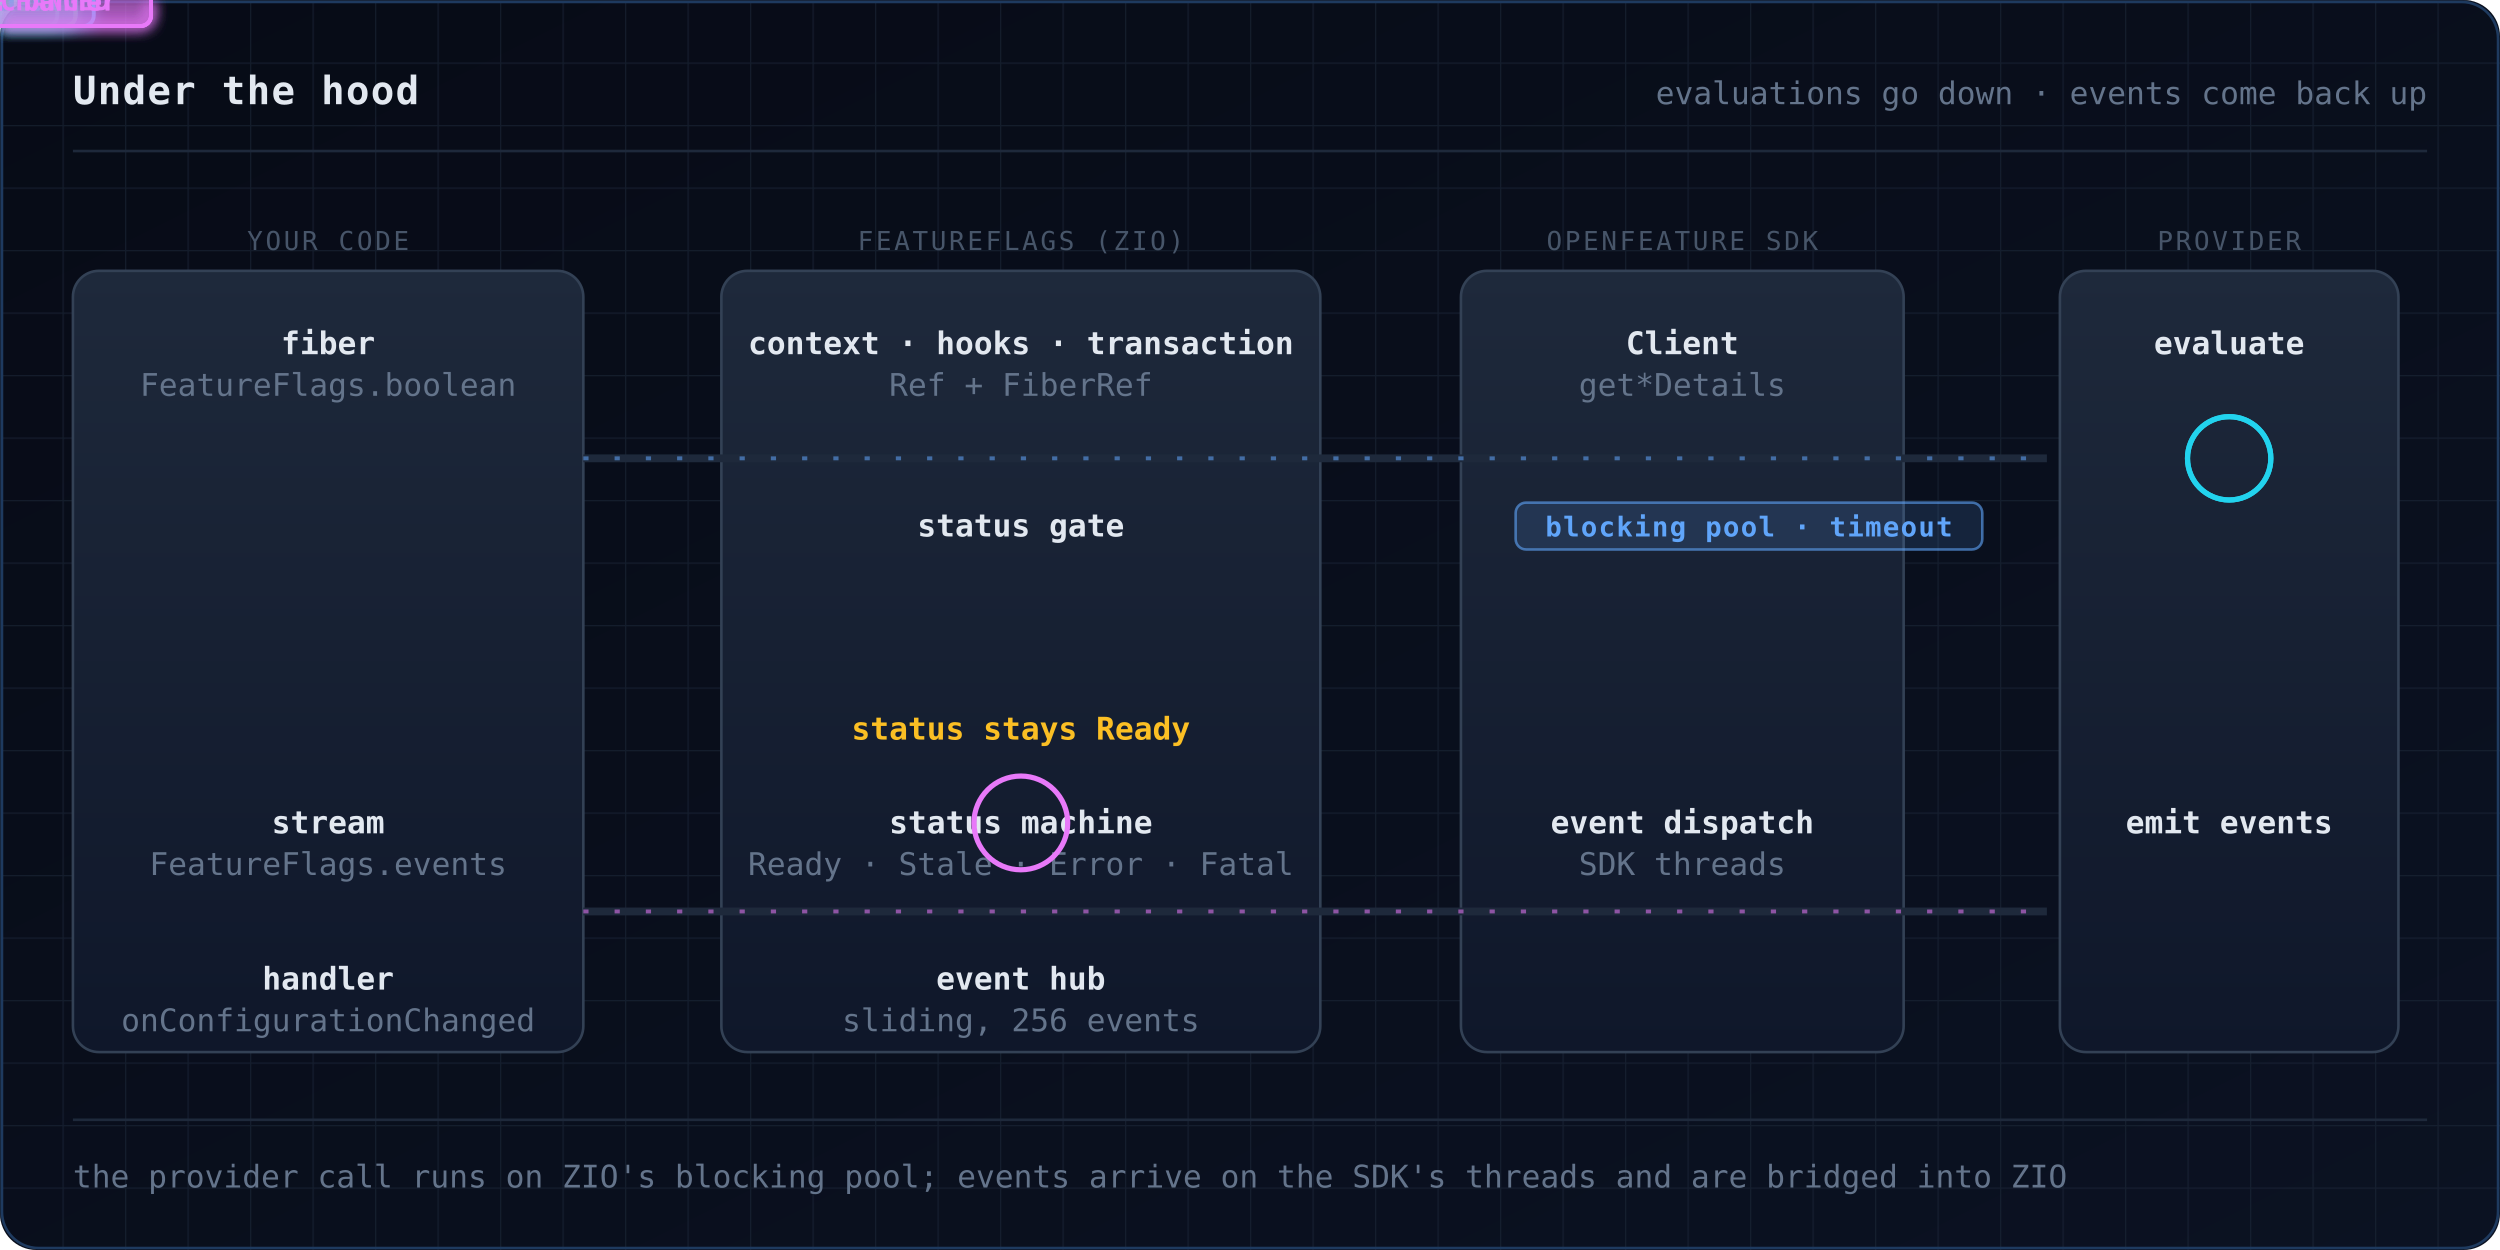
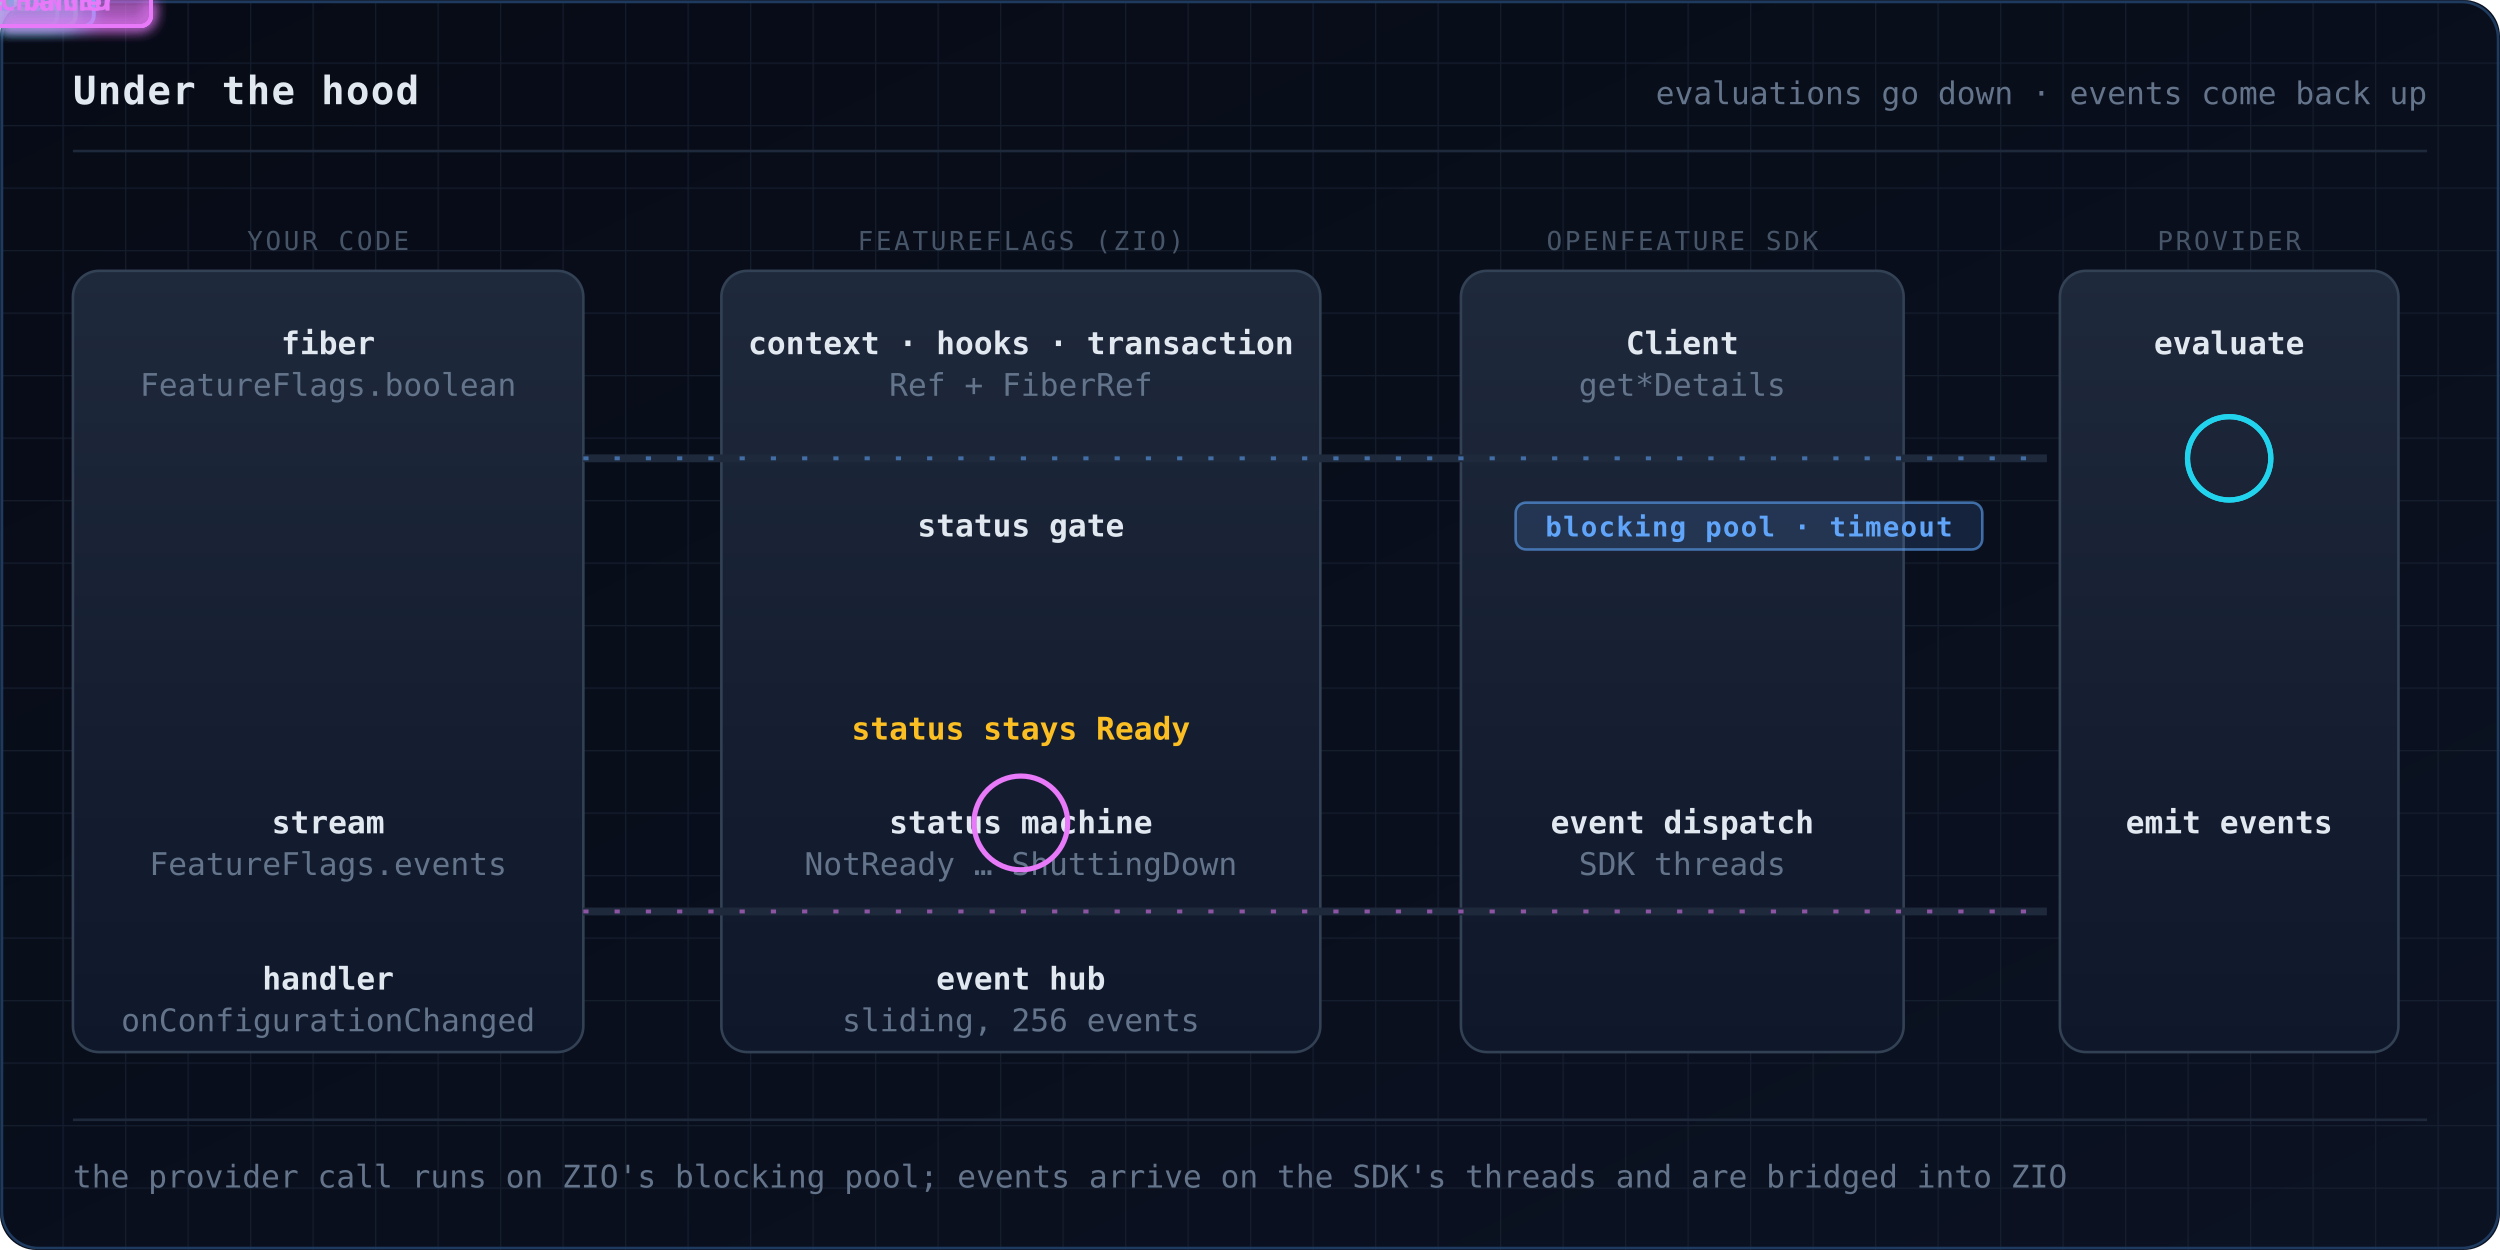
<svg xmlns="http://www.w3.org/2000/svg" viewBox="0 0 960 480" width="960" height="480" role="img" aria-label="Evaluations start on your fiber, pass through FeatureFlags (context, hooks, transaction, status gate) and call the OpenFeature client on ZIO's blocking pool, which asks the provider. Provider events arrive on the SDK's own threads; FeatureFlags bridges them into ZIO, updates the provider status and publishes them on an event hub that feeds the events stream and the registered handlers.">
  <defs>
    <filter id="glow" x="-50%" y="-50%" width="200%" height="200%">
      <feGaussianBlur stdDeviation="2.5" result="blur" />
      <feMerge>
        <feMergeNode in="blur" />
        <feMergeNode in="SourceGraphic" />
      </feMerge>
    </filter>
    <pattern id="grid" width="24" height="24" patternUnits="userSpaceOnUse">
      <path d="M24 0H0V24" fill="none" stroke="#1e293b" stroke-width="1" />
    </pattern>
    <linearGradient id="bg" x1="0" y1="0" x2="1" y2="1">
      <stop offset="0" stop-color="#070b16" />
      <stop offset="1" stop-color="#0b1222" />
    </linearGradient>
    <linearGradient id="panel" x1="0" y1="0" x2="0" y2="1">
      <stop offset="0" stop-color="#1e293b" />
      <stop offset="1" stop-color="#0f172a" />
    </linearGradient>
  </defs>
  <style>
  text { font-family: ui-monospace, SFMono-Regular, Menlo, Consolas, monospace; }
  .title { font-size: 15px; font-weight: 700; fill: #e2e8f0; letter-spacing: .5px; }
  .hud { font-size: 12px; fill: #64748b; }
  .key { font-size: 15px; font-weight: 700; fill: #e2e8f0; }
  .mode { font-size: 12px; }
  .tiny { font-size: 10px; fill: #475569; letter-spacing: 1px; }
  .tag { font-size: 12px; font-weight: 700; }
  .chip { font-size: 10px; font-weight: 700; }
  .badge { font-size: 10.5px; font-weight: 700; letter-spacing: .5px; }
  .log { font-size: 13px; }
  .big { font-size: 14px; font-weight: 700; fill: #e2e8f0; }
  .bracket { fill: none; stroke: #334155; stroke-width: 1.5; }
  .rail { stroke: #1e293b; stroke-width: 3; }
  .flow { stroke-width: 1.5; stroke-dasharray: 2 10; stroke-opacity: .55; animation: flow 1s linear infinite; }
  .shuttle { fill: #0b1222; stroke-width: 1.6; }
  .pulse { transform-box: fill-box; transform-origin: center; }
  .arrow { fill: none; stroke-width: 1.6; }
  @keyframes flow { to { stroke-dashoffset: -12; } }
  @keyframes k1{0.000%{transform:translate(126.0px,176.0px);opacity:0}2.500%{transform:translate(126.0px,176.0px);opacity:0}4.167%{transform:translate(126.0px,176.0px);opacity:1.0}9.167%{transform:translate(392.0px,176.0px);opacity:1.0}11.250%{transform:translate(392.0px,176.0px);opacity:1.0}16.250%{transform:translate(646.0px,176.0px);opacity:1.0}18.333%{transform:translate(646.0px,176.0px);opacity:1.0}23.333%{transform:translate(856.0px,176.0px);opacity:1.0}25.417%{transform:translate(856.0px,176.0px);opacity:1.0}26.250%{transform:translate(856.0px,176.0px);opacity:0}100.000%{transform:translate(856.0px,176.0px);opacity:0}}@keyframes k2{0.000%{opacity:0;transform:scale(0.4)}23.750%{opacity:0;transform:scale(0.4)}24.167%{opacity:0.9;transform:scale(0.4)}29.583%{opacity:0;transform:scale(2.2)}100.000%{opacity:0;transform:scale(2.2)}}@keyframes k3{0.000%{transform:translate(856.0px,176.0px);opacity:0}25.417%{transform:translate(856.0px,176.0px);opacity:0}26.250%{transform:translate(856.0px,176.0px);opacity:1.0}30.417%{transform:translate(646.0px,176.0px);opacity:1.0}32.083%{transform:translate(646.0px,176.0px);opacity:1.0}36.250%{transform:translate(392.0px,176.0px);opacity:1.0}37.917%{transform:translate(392.0px,176.0px);opacity:1.0}42.083%{transform:translate(126.0px,176.0px);opacity:1.0}43.750%{transform:translate(126.0px,176.0px);opacity:1.0}47.083%{transform:translate(126.0px,176.0px);opacity:0}100.000%{transform:translate(126.0px,176.0px);opacity:0}}@keyframes k4{0.000%{transform:translate(126.0px,176.0px);opacity:0}48.333%{transform:translate(126.0px,176.0px);opacity:0}50.000%{transform:translate(126.0px,176.0px);opacity:1.0}55.000%{transform:translate(392.0px,176.0px);opacity:1.0}57.083%{transform:translate(392.0px,176.0px);opacity:1.0}62.083%{transform:translate(646.0px,176.0px);opacity:1.0}64.167%{transform:translate(646.0px,176.0px);opacity:1.0}69.167%{transform:translate(856.0px,176.0px);opacity:1.0}71.250%{transform:translate(856.0px,176.0px);opacity:1.0}72.083%{transform:translate(856.0px,176.0px);opacity:0}100.000%{transform:translate(856.0px,176.0px);opacity:0}}@keyframes k5{0.000%{opacity:0;transform:scale(0.4)}69.583%{opacity:0;transform:scale(0.4)}70.000%{opacity:0.9;transform:scale(0.4)}75.417%{opacity:0;transform:scale(2.2)}100.000%{opacity:0;transform:scale(2.2)}}@keyframes k6{0.000%{transform:translate(856.0px,176.0px);opacity:0}71.250%{transform:translate(856.0px,176.0px);opacity:0}72.083%{transform:translate(856.0px,176.0px);opacity:1.0}76.250%{transform:translate(646.0px,176.0px);opacity:1.0}77.917%{transform:translate(646.0px,176.0px);opacity:1.0}82.083%{transform:translate(392.0px,176.0px);opacity:1.0}83.750%{transform:translate(392.0px,176.0px);opacity:1.0}87.917%{transform:translate(126.0px,176.0px);opacity:1.0}89.583%{transform:translate(126.0px,176.0px);opacity:1.0}92.917%{transform:translate(126.0px,176.0px);opacity:0}100.000%{transform:translate(126.0px,176.0px);opacity:0}}@keyframes k7{0.000%{transform:translate(856.0px,350.0px);opacity:0}26.667%{transform:translate(856.0px,350.0px);opacity:0}28.333%{transform:translate(856.0px,350.0px);opacity:1.0}34.167%{transform:translate(646.0px,350.0px);opacity:1.0}36.667%{transform:translate(646.0px,350.0px);opacity:1.0}42.500%{transform:translate(392.0px,350.0px);opacity:1.0}45.833%{transform:translate(392.0px,350.0px);opacity:1.0}46.250%{transform:translate(392.0px,350.0px);opacity:0}100.000%{transform:translate(392.0px,350.0px);opacity:0}}@keyframes k8{0.000%{opacity:0;transform:scale(0.4)}42.500%{opacity:0;transform:scale(0.4)}42.917%{opacity:0.9;transform:scale(0.4)}48.333%{opacity:0;transform:scale(2.2)}100.000%{opacity:0;transform:scale(2.2)}}@keyframes k9{0.000%{transform:translate(392.0px,350.0px);opacity:0}45.833%{transform:translate(392.0px,350.0px);opacity:0}46.667%{transform:translate(332.0px,350.0px);opacity:1.0}53.333%{transform:translate(126.0px,296.0px);opacity:1.0}65.000%{transform:translate(126.0px,296.0px);opacity:1.0}66.667%{transform:translate(126.0px,296.0px);opacity:0}100.000%{transform:translate(126.0px,296.0px);opacity:0}}@keyframes k10{0.000%{transform:translate(392.0px,350.0px);opacity:0}45.833%{transform:translate(392.0px,350.0px);opacity:0}46.667%{transform:translate(332.0px,350.0px);opacity:1.0}53.333%{transform:translate(126.0px,356.0px);opacity:1.0}65.000%{transform:translate(126.0px,356.0px);opacity:1.0}66.667%{transform:translate(126.0px,356.0px);opacity:0}100.000%{transform:translate(126.0px,356.0px);opacity:0}}@keyframes k11{0.000%{opacity:0}42.500%{opacity:0}43.750%{opacity:1}60.417%{opacity:1}61.667%{opacity:0}100.000%{opacity:0}}
</style>
  <rect width="960" height="480" rx="14" fill="url(#bg)" />
  <rect width="960" height="480" rx="14" fill="url(#grid)" opacity=".55" />
  <rect x=".75" y=".75" width="958.5" height="478.5" rx="14" fill="none" stroke="#1e3a5f" />
  <text x="28" y="40" class="title">Under the hood</text>
  <text x="932" y="40" class="hud" text-anchor="end">evaluations go down · events come back up</text>
  <line x1="28" y1="58" x2="932" y2="58" stroke="#1e293b" />
  <rect x="28.0" y="104" width="196" height="300" rx="10" fill="url(#panel)" stroke="#334155" />
  <text x="126" y="96" class="tiny" text-anchor="middle">YOUR CODE</text>
  <text x="126" y="136" class="tag" text-anchor="middle" fill="#e2e8f0">fiber</text>
  <text x="126" y="152" class="hud" text-anchor="middle">FeatureFlags.boolean</text>
  <text x="126" y="320" class="tag" text-anchor="middle" fill="#e2e8f0">stream</text>
  <text x="126" y="336" class="hud" text-anchor="middle">FeatureFlags.events</text>
  <text x="126" y="380" class="tag" text-anchor="middle" fill="#e2e8f0">handler</text>
  <text x="126" y="396" class="hud" text-anchor="middle">onConfigurationChanged</text>
  <rect x="277.0" y="104" width="230" height="300" rx="10" fill="url(#panel)" stroke="#334155" />
  <text x="392" y="96" class="tiny" text-anchor="middle">FEATUREFLAGS (ZIO)</text>
  <text x="392" y="136" class="tag" text-anchor="middle" fill="#e2e8f0">context · hooks · transaction</text>
  <text x="392" y="152" class="hud" text-anchor="middle">Ref + FiberRef</text>
  <text x="392" y="206" class="tag" text-anchor="middle" fill="#e2e8f0">status gate</text>
  <text x="392" y="320" class="tag" text-anchor="middle" fill="#e2e8f0">status machine</text>
-   <text x="392" y="336" class="hud" text-anchor="middle">Ready · Stale · Error · Fatal</text>
+   <text x="392" y="336" class="hud" text-anchor="middle">NotReady … ShuttingDown</text>
  <text x="392" y="380" class="tag" text-anchor="middle" fill="#e2e8f0">event hub</text>
  <text x="392" y="396" class="hud" text-anchor="middle">sliding, 256 events</text>
  <rect x="561.0" y="104" width="170" height="300" rx="10" fill="url(#panel)" stroke="#334155" />
  <text x="646" y="96" class="tiny" text-anchor="middle">OPENFEATURE SDK</text>
  <text x="646" y="136" class="tag" text-anchor="middle" fill="#e2e8f0">Client</text>
  <text x="646" y="152" class="hud" text-anchor="middle">get*Details</text>
  <text x="646" y="320" class="tag" text-anchor="middle" fill="#e2e8f0">event dispatch</text>
  <text x="646" y="336" class="hud" text-anchor="middle">SDK threads</text>
  <rect x="791.0" y="104" width="130" height="300" rx="10" fill="url(#panel)" stroke="#334155" />
  <text x="856" y="96" class="tiny" text-anchor="middle">PROVIDER</text>
  <text x="856" y="136" class="tag" text-anchor="middle" fill="#e2e8f0">evaluate</text>
  <text x="856" y="320" class="tag" text-anchor="middle" fill="#e2e8f0">emit events</text>
  <line x1="224" y1="176" x2="786" y2="176" class="rail" />
  <line x1="224" y1="176" x2="786" y2="176" class="flow" stroke="#60a5fa" />
  <line x1="224" y1="350" x2="786" y2="350" class="rail" />
  <line x1="224" y1="350" x2="786" y2="350" class="flow" stroke="#e879f9" />
  <g style="">
    <rect x="582" y="193" width="179.2" height="18" rx="4" fill="#60a5fa" fill-opacity="0.14" stroke="#60a5fa" stroke-opacity="0.6" />
    <text x="671.6" y="206" class="badge" text-anchor="middle" fill="#60a5fa">blocking pool · timeout</text>
  </g>
  <g style="animation:k1 12.0s ease-in-out infinite;">
    <rect x="-36.0" y="-10" width="72" height="20" rx="4" fill="#22d3ee" fill-opacity="0.18" stroke="#22d3ee" stroke-width="1.5" filter="url(#glow)" />
    <text x="0" y="4" class="chip" text-anchor="middle" fill="#22d3ee">checkout</text>
  </g>
  <circle cx="856" cy="176" r="16" fill="none" stroke="#22d3ee" stroke-width="2" class="pulse" style="animation:k2 12.0s linear infinite;" />
  <g style="animation:k3 12.0s ease-in-out infinite;">
    <rect x="-22.0" y="-10" width="44" height="20" rx="4" fill="#34d399" fill-opacity="0.18" stroke="#34d399" stroke-width="1.5" filter="url(#glow)" />
    <text x="0" y="4" class="chip" text-anchor="middle" fill="#34d399">true</text>
  </g>
  <g style="animation:k4 12.0s ease-in-out infinite;">
    <rect x="-29.0" y="-10" width="58" height="20" rx="4" fill="#22d3ee" fill-opacity="0.18" stroke="#22d3ee" stroke-width="1.5" filter="url(#glow)" />
    <text x="0" y="4" class="chip" text-anchor="middle" fill="#22d3ee">banner</text>
  </g>
  <circle cx="856" cy="176" r="16" fill="none" stroke="#22d3ee" stroke-width="2" class="pulse" style="animation:k5 12.0s linear infinite;" />
  <g style="animation:k6 12.0s ease-in-out infinite;">
    <rect x="-29.0" y="-10" width="58" height="20" rx="4" fill="#34d399" fill-opacity="0.18" stroke="#34d399" stroke-width="1.5" filter="url(#glow)" />
    <text x="0" y="4" class="chip" text-anchor="middle" fill="#34d399">"sale"</text>
  </g>
  <g style="animation:k7 12.0s ease-in-out infinite;">
    <rect x="-58.0" y="-10" width="116" height="20" rx="4" fill="#e879f9" fill-opacity="0.18" stroke="#e879f9" stroke-width="1.5" filter="url(#glow)" />
    <text x="0" y="4" class="chip" text-anchor="middle" fill="#e879f9">CONFIG_CHANGED</text>
  </g>
  <circle cx="392" cy="316" r="18" fill="none" stroke="#e879f9" stroke-width="2" class="pulse" style="animation:k8 12.0s linear infinite;" />
  <g style="animation:k9 12.0s ease-in-out infinite;">
    <rect x="-58.0" y="-10" width="116" height="20" rx="4" fill="#e879f9" fill-opacity="0.18" stroke="#e879f9" stroke-width="1.5" filter="url(#glow)" />
    <text x="0" y="4" class="chip" text-anchor="middle" fill="#e879f9">changed: banner</text>
  </g>
  <g style="animation:k10 12.0s ease-in-out infinite;">
    <rect x="-58.0" y="-10" width="116" height="20" rx="4" fill="#e879f9" fill-opacity="0.18" stroke="#e879f9" stroke-width="1.5" filter="url(#glow)" />
    <text x="0" y="4" class="chip" text-anchor="middle" fill="#e879f9">changed: banner</text>
  </g>
  <text x="392" y="284" class="tag" text-anchor="middle" fill="#fbbf24" style="animation:k11 12.0s linear infinite;">status stays Ready</text>
  <line x1="28" y1="430" x2="932" y2="430" stroke="#1e293b" />
  <text x="28" y="456" class="hud">the provider call runs on ZIO's blocking pool; events arrive on the SDK's threads and are bridged into ZIO</text>
</svg>
